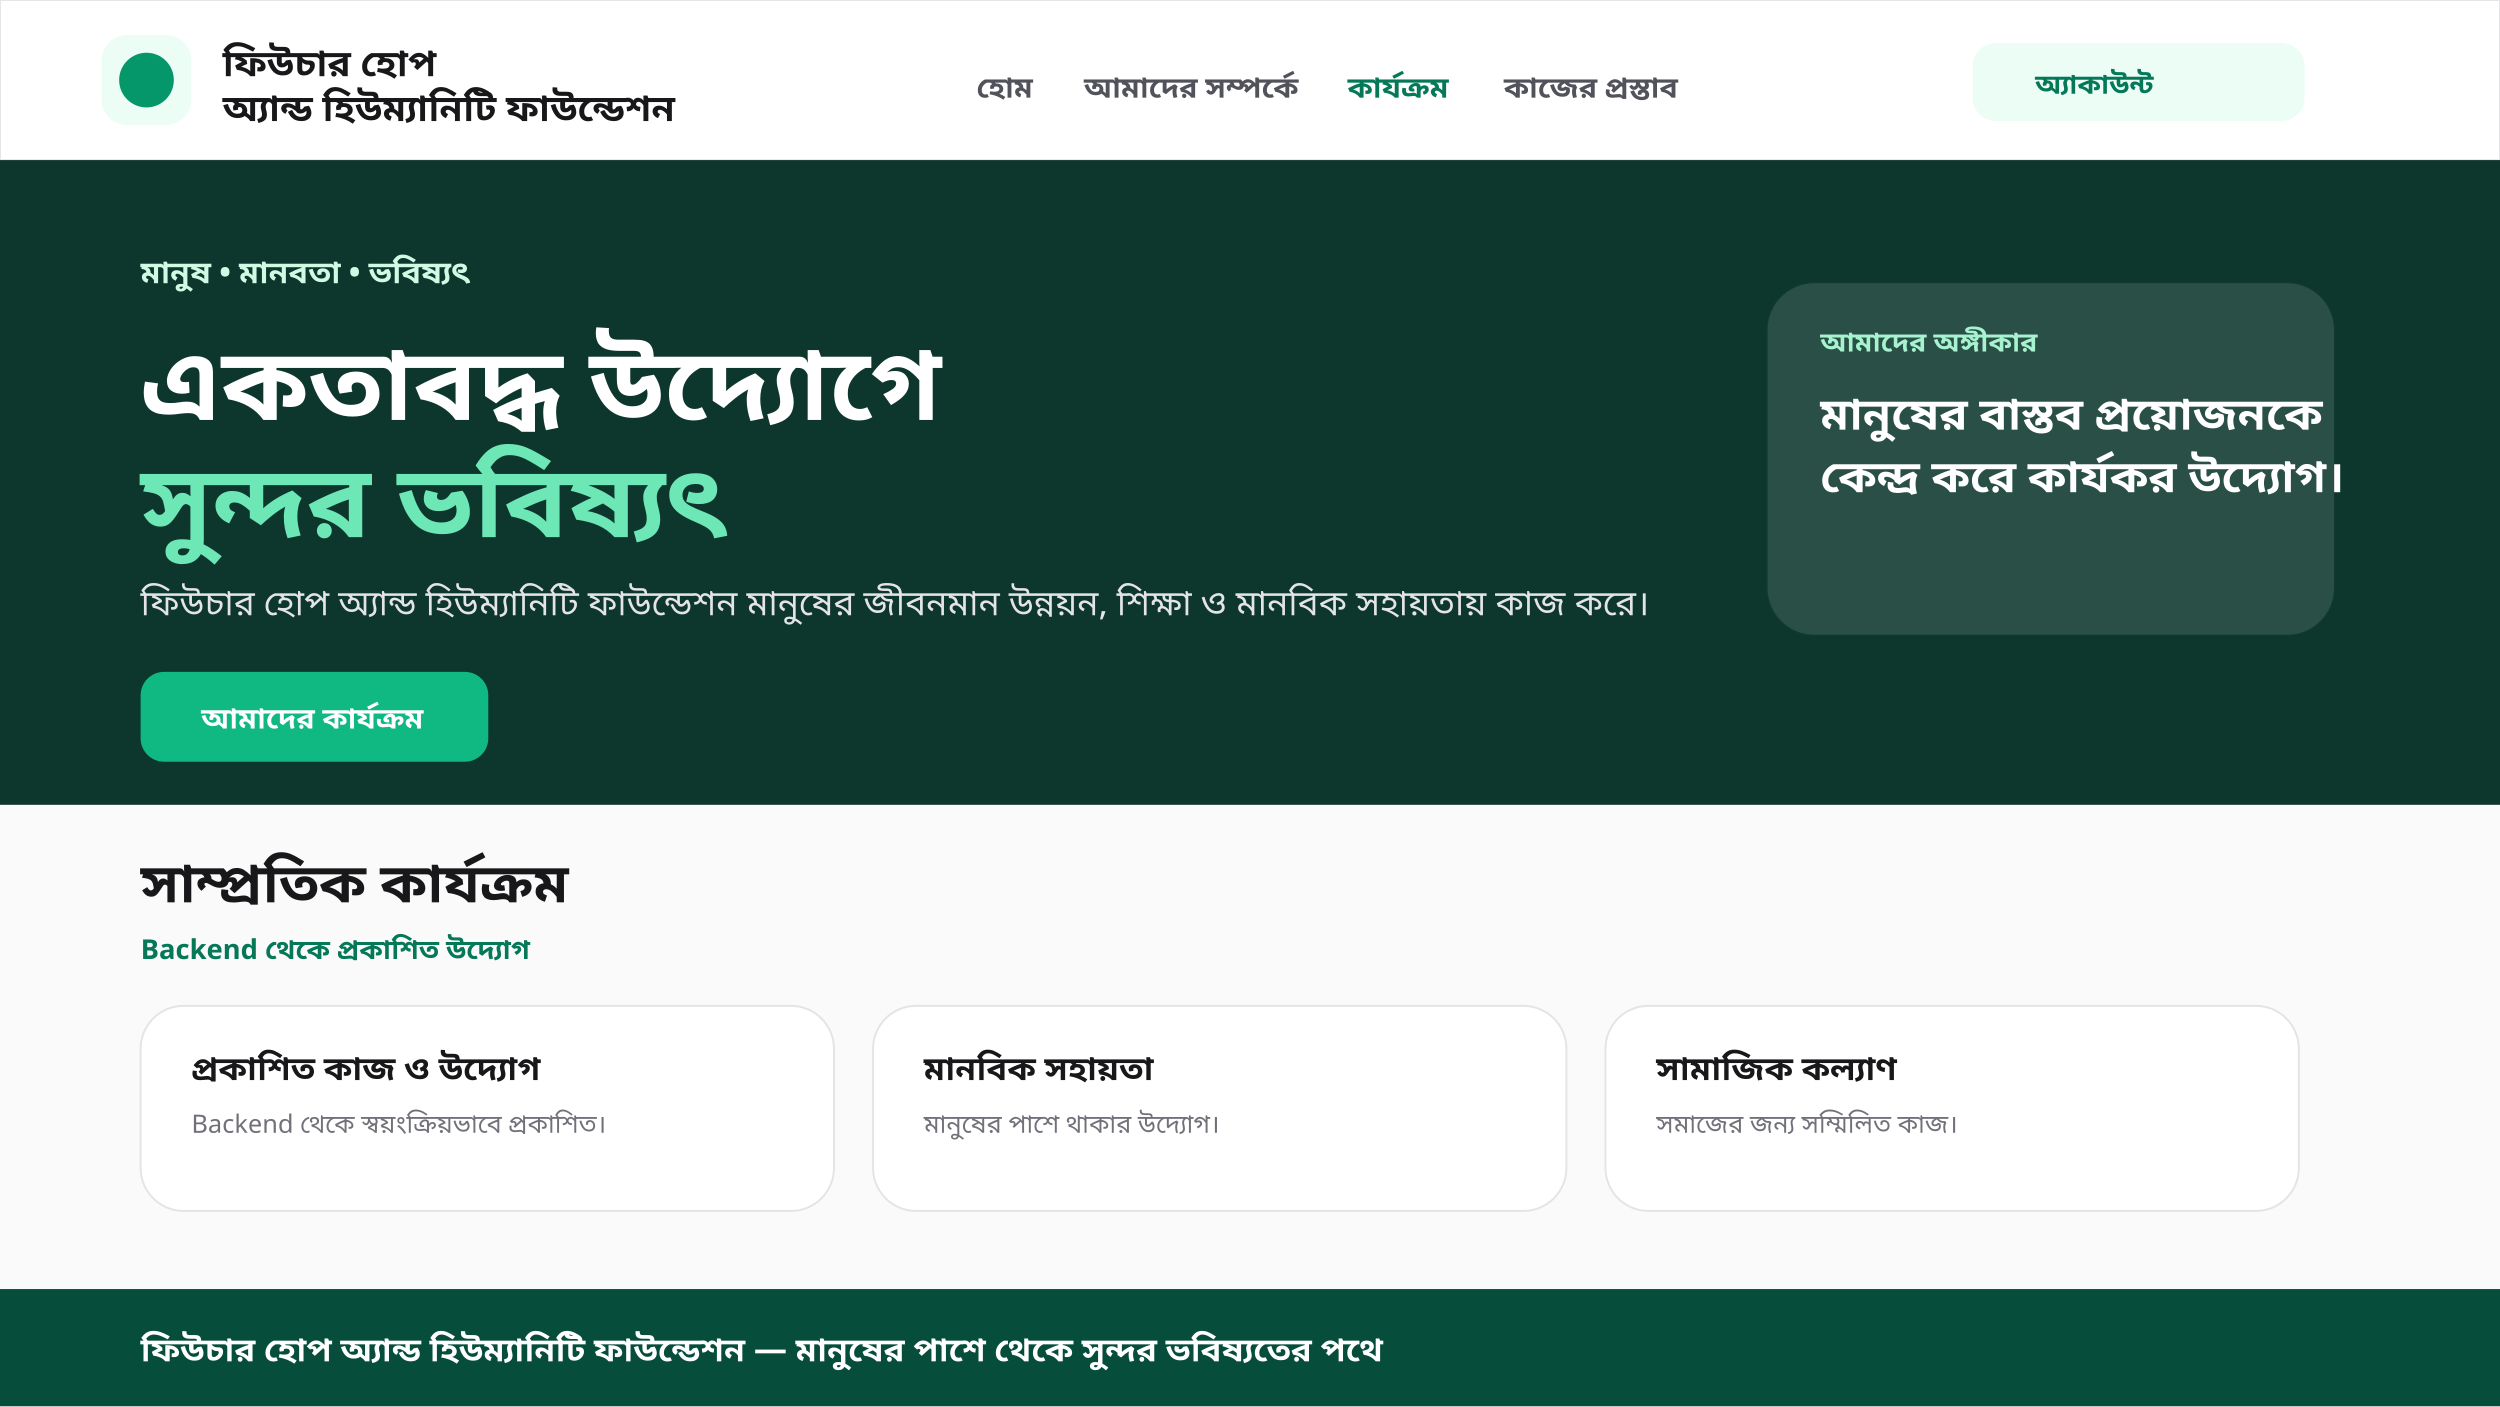
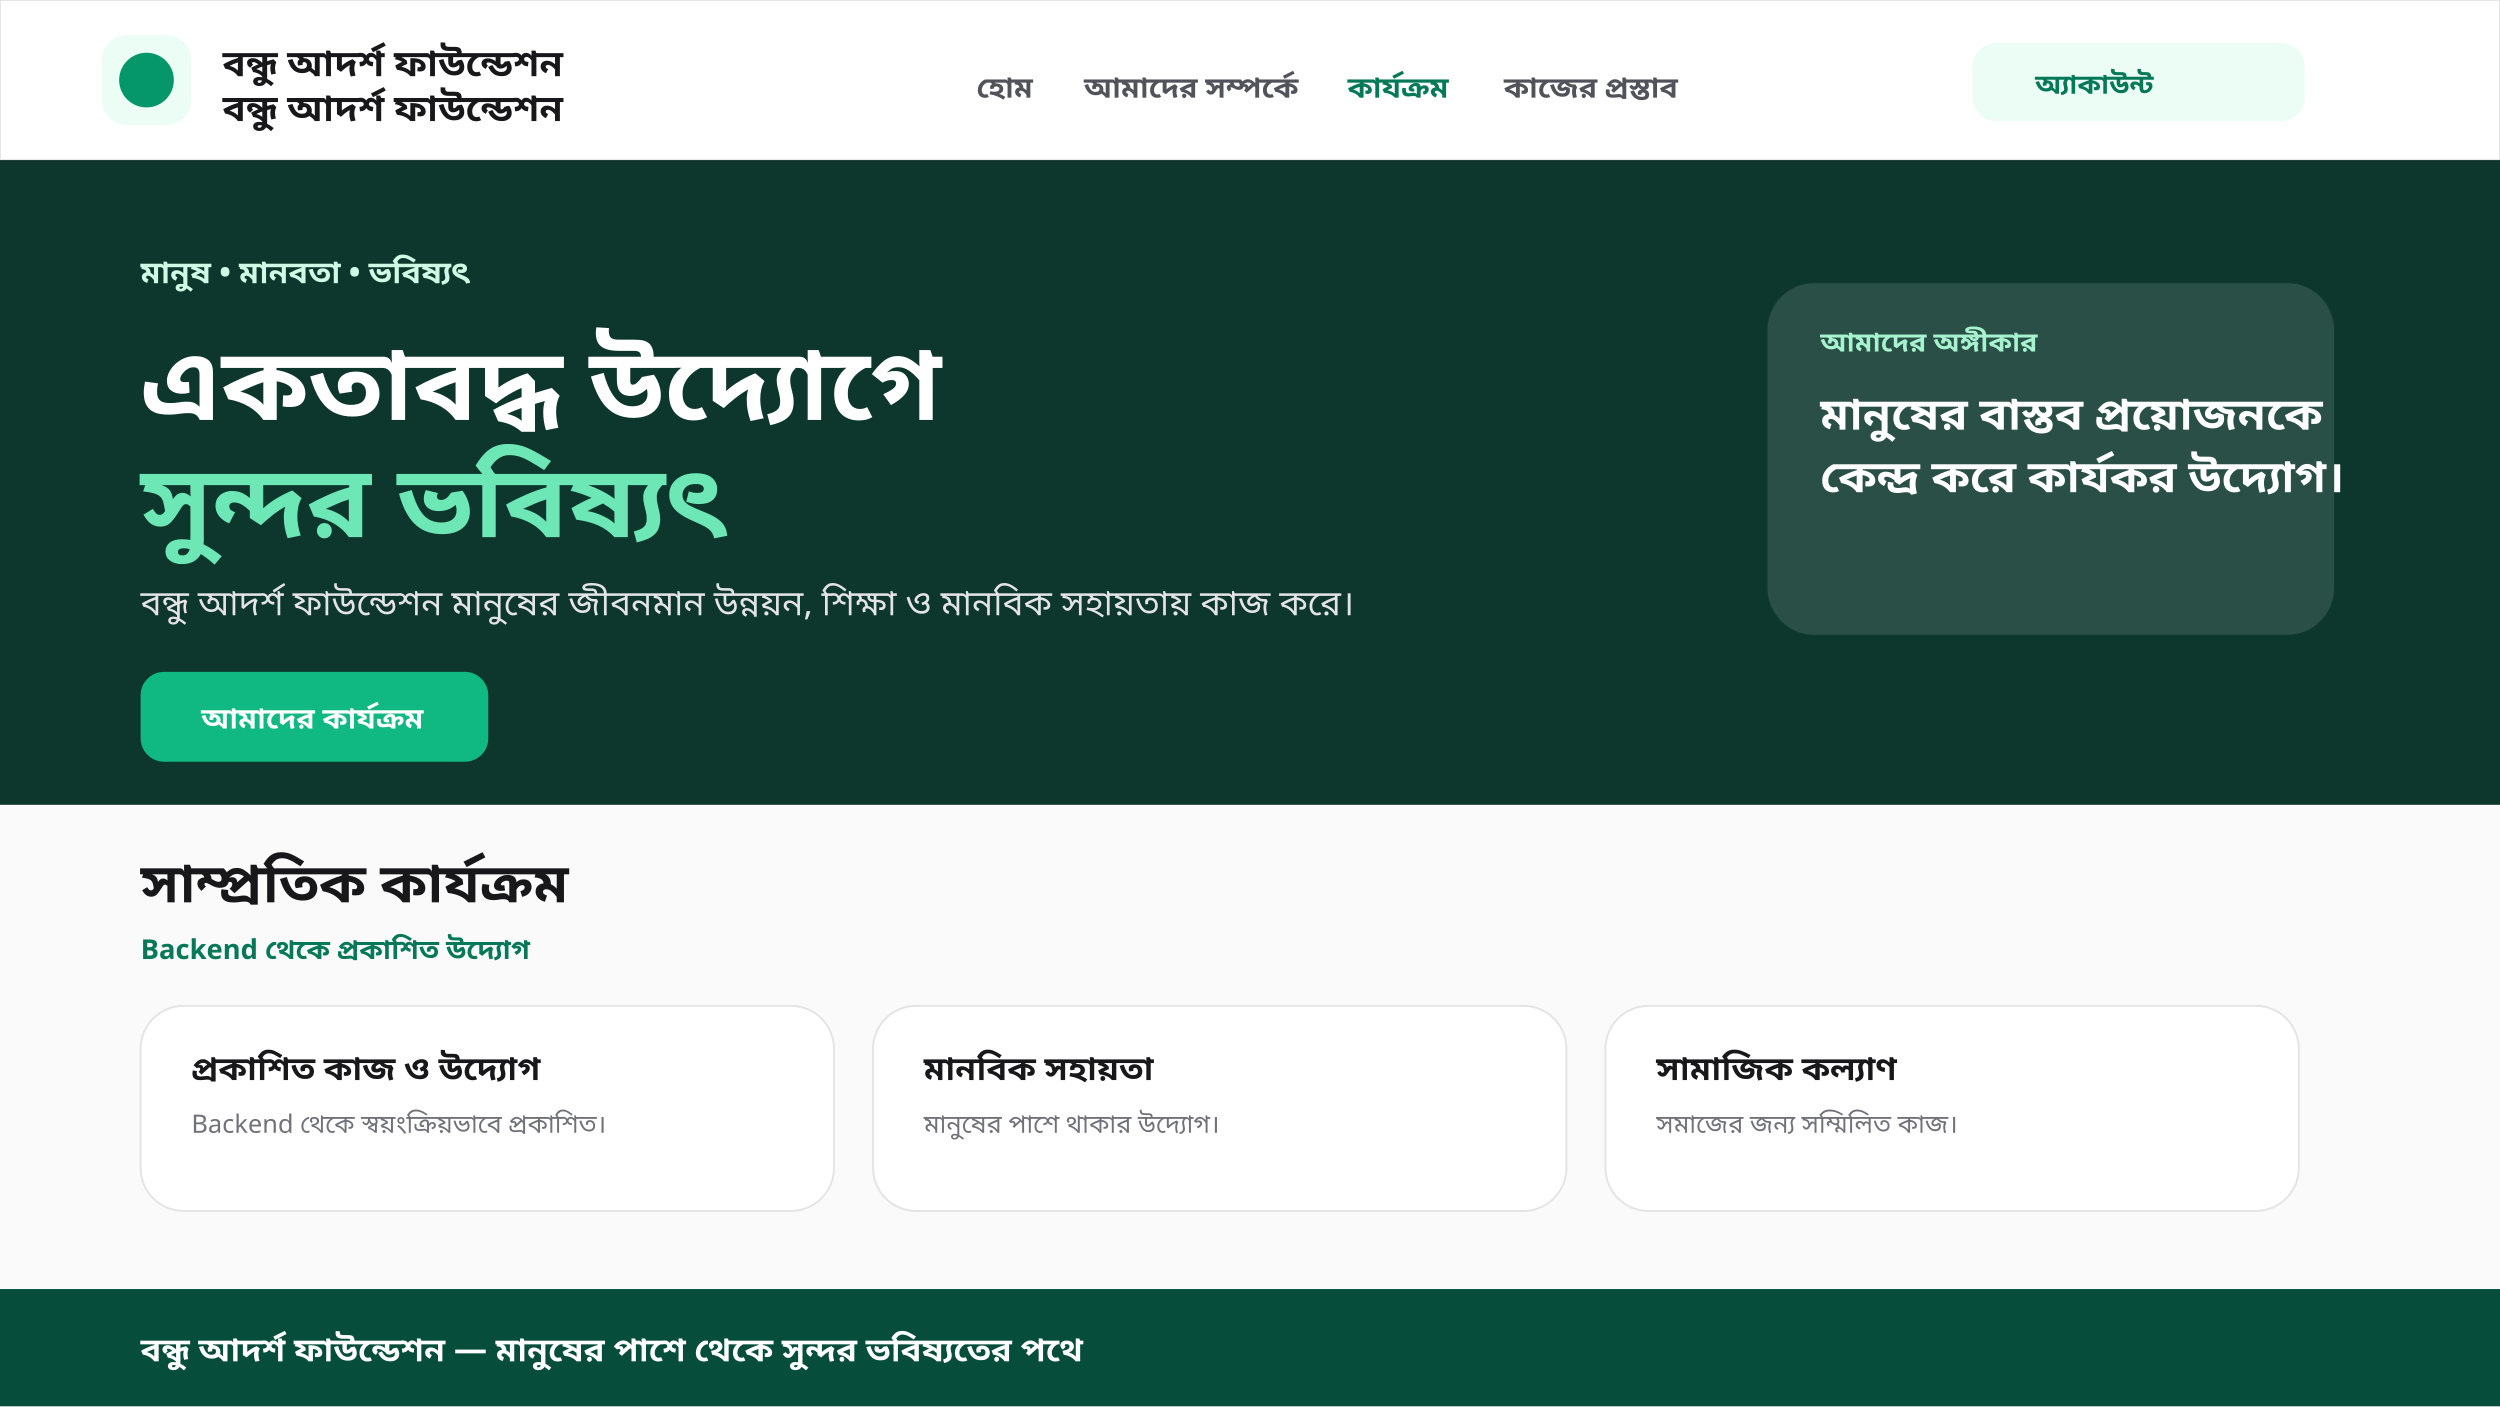
<svg xmlns="http://www.w3.org/2000/svg" width="1280" height="720" viewBox="0 0 1280 720">
  <rect width="1280" height="720" fill="#fafafa" />
  <rect width="1280" height="82" fill="#fff" stroke="#e4e4e7" />
  <rect x="52" y="18" width="46" height="46" rx="13" fill="#ecfdf5" />
  <circle cx="75" cy="41" r="14" fill="#059669" />
-   <text x="114" y="39" font-family="Noto Sans Bengali,sans-serif" font-size="19" font-weight="700" fill="#18181b">ফিউচার হোপ</text>
-   <text x="114" y="62" font-family="Noto Sans Bengali,sans-serif" font-size="19" font-weight="700" fill="#18181b">অ্যান্ড হিউম্যানিটি ফাউন্ডেশন</text>
+   <text x="114" y="39" font-family="Noto Sans Bengali,sans-serif" font-size="19" font-weight="700" fill="#18181b">বন্ধু আদর্শ ফাউন্ডেশন</text>
+   <text x="114" y="62" font-family="Noto Sans Bengali,sans-serif" font-size="19" font-weight="700" fill="#18181b">বন্ধু আদর্শ ফাউন্ডেশন</text>
  <text x="500" y="50" font-family="Noto Sans Bengali,sans-serif" font-size="15" font-weight="600" fill="#52525b">হোম</text>
  <text x="555" y="50" font-family="Noto Sans Bengali,sans-serif" font-size="15" font-weight="600" fill="#52525b">আমাদের সম্পর্কে</text>
  <text x="690" y="50" font-family="Noto Sans Bengali,sans-serif" font-size="15" font-weight="600" fill="#047857">কার্যক্রম</text>
  <text x="770" y="50" font-family="Noto Sans Bengali,sans-serif" font-size="15" font-weight="600" fill="#52525b">কাজের প্রস্তাব</text>
  <rect x="1010" y="22" width="170" height="40" rx="12" fill="#ecfdf5" />
  <text x="1042" y="48" font-family="Noto Sans Bengali,sans-serif" font-size="14" font-weight="700" fill="#047857">অ্যাকাউন্ট</text>
  <rect x="0" y="82" width="1280" height="330" fill="#18181b" />
  <rect x="0" y="82" width="1280" height="330" fill="#064e3b" opacity=".58" />
  <text x="72" y="145" font-family="Noto Sans Bengali,sans-serif" font-size="16" font-weight="600" fill="#d1fae5">মানুষ • মানবতা • ভবিষ্যৎ</text>
  <text x="72" y="215" font-family="Noto Sans Bengali,sans-serif" font-size="52" font-weight="700" fill="#fff">একতাবদ্ধ উদ্যোগে</text>
  <text x="72" y="275" font-family="Noto Sans Bengali,sans-serif" font-size="52" font-weight="700" fill="#6ee7b7">সুন্দর ভবিষ্যৎ</text>
-   <text x="72" y="315" font-family="Noto Sans Bengali,sans-serif" font-size="18" fill="#e4e4e7">ফিউচার হোপ অ্যান্ড হিউম্যানিটি ফাউন্ডেশন মানুষের জীবনমান উন্নয়ন, শিক্ষা ও মানবিক সহায়তায় কাজ করে।</text>
+   <text x="72" y="315" font-family="Noto Sans Bengali,sans-serif" font-size="18" fill="#e4e4e7">বন্ধু আদর্শ ফাউন্ডেশন মানুষের জীবনমান উন্নয়ন, শিক্ষা ও মানবিক সহায়তায় কাজ করে।</text>
  <rect x="72" y="344" width="178" height="46" rx="12" fill="#10b981" />
  <text x="103" y="373" font-family="Noto Sans Bengali,sans-serif" font-size="15" font-weight="700" fill="#fff">আমাদের কার্যক্রম</text>
  <rect x="905" y="145" width="290" height="180" rx="24" fill="#fff" opacity=".12" stroke="#fff" stroke-opacity=".15" />
  <text x="932" y="180" font-family="Noto Sans Bengali,sans-serif" font-size="14" font-weight="700" fill="#a7f3d0">আমাদের অঙ্গীকার</text>
  <text x="932" y="220" font-family="Noto Sans Bengali,sans-serif" font-size="23" font-weight="700" fill="#fff">মানুষের বাস্তব প্রয়োজনকে</text>
  <text x="932" y="252" font-family="Noto Sans Bengali,sans-serif" font-size="23" font-weight="700" fill="#fff">কেন্দ্র করে কার্যকর উদ্যোগ।</text>
  <text x="72" y="462" font-family="Noto Sans Bengali,sans-serif" font-size="28" font-weight="700" fill="#18181b">সাম্প্রতিক কার্যক্রম</text>
  <text x="72" y="491" font-family="Noto Sans Bengali,sans-serif" font-size="14" font-weight="600" fill="#047857">Backend থেকে প্রকাশিত উদ্যোগ</text>
  <rect x="72" y="515" width="355" height="105" rx="22" fill="#fff" stroke="#e4e4e7" />
  <rect x="447" y="515" width="355" height="105" rx="22" fill="#fff" stroke="#e4e4e7" />
  <rect x="822" y="515" width="355" height="105" rx="22" fill="#fff" stroke="#e4e4e7" />
  <text x="98" y="553" font-family="Noto Sans Bengali,sans-serif" font-size="17" font-weight="700" fill="#18181b">প্রকাশিত কাজ ও উদ্যোগ</text>
  <text x="473" y="553" font-family="Noto Sans Bengali,sans-serif" font-size="17" font-weight="700" fill="#18181b">মানবিক সহায়তা</text>
  <text x="848" y="553" font-family="Noto Sans Bengali,sans-serif" font-size="17" font-weight="700" fill="#18181b">সামাজিক কল্যাণ</text>
  <text x="98" y="580" font-family="Noto Sans Bengali,sans-serif" font-size="13" fill="#71717a">Backend থেকে স্বয়ংক্রিয়ভাবে প্রকাশিত।</text>
  <text x="473" y="580" font-family="Noto Sans Bengali,sans-serif" font-size="13" fill="#71717a">মানুষের পাশে থাকার উদ্যোগ।</text>
  <text x="848" y="580" font-family="Noto Sans Bengali,sans-serif" font-size="13" fill="#71717a">সমাজের জন্য সম্মিলিত কাজ।</text>
  <rect y="660" width="1280" height="60" fill="#064e3b" />
-   <text x="72" y="697" font-family="Noto Sans Bengali,sans-serif" font-size="17" font-weight="700" fill="#fff">ফিউচার হোপ অ্যান্ড হিউম্যানিটি ফাউন্ডেশন — মানুষের পাশে থেকে সুন্দর ভবিষ্যতের পথে</text>
+   <text x="72" y="697" font-family="Noto Sans Bengali,sans-serif" font-size="17" font-weight="700" fill="#fff">বন্ধু আদর্শ ফাউন্ডেশন — মানুষের পাশে থেকে সুন্দর ভবিষ্যতের পথে</text>
</svg>
